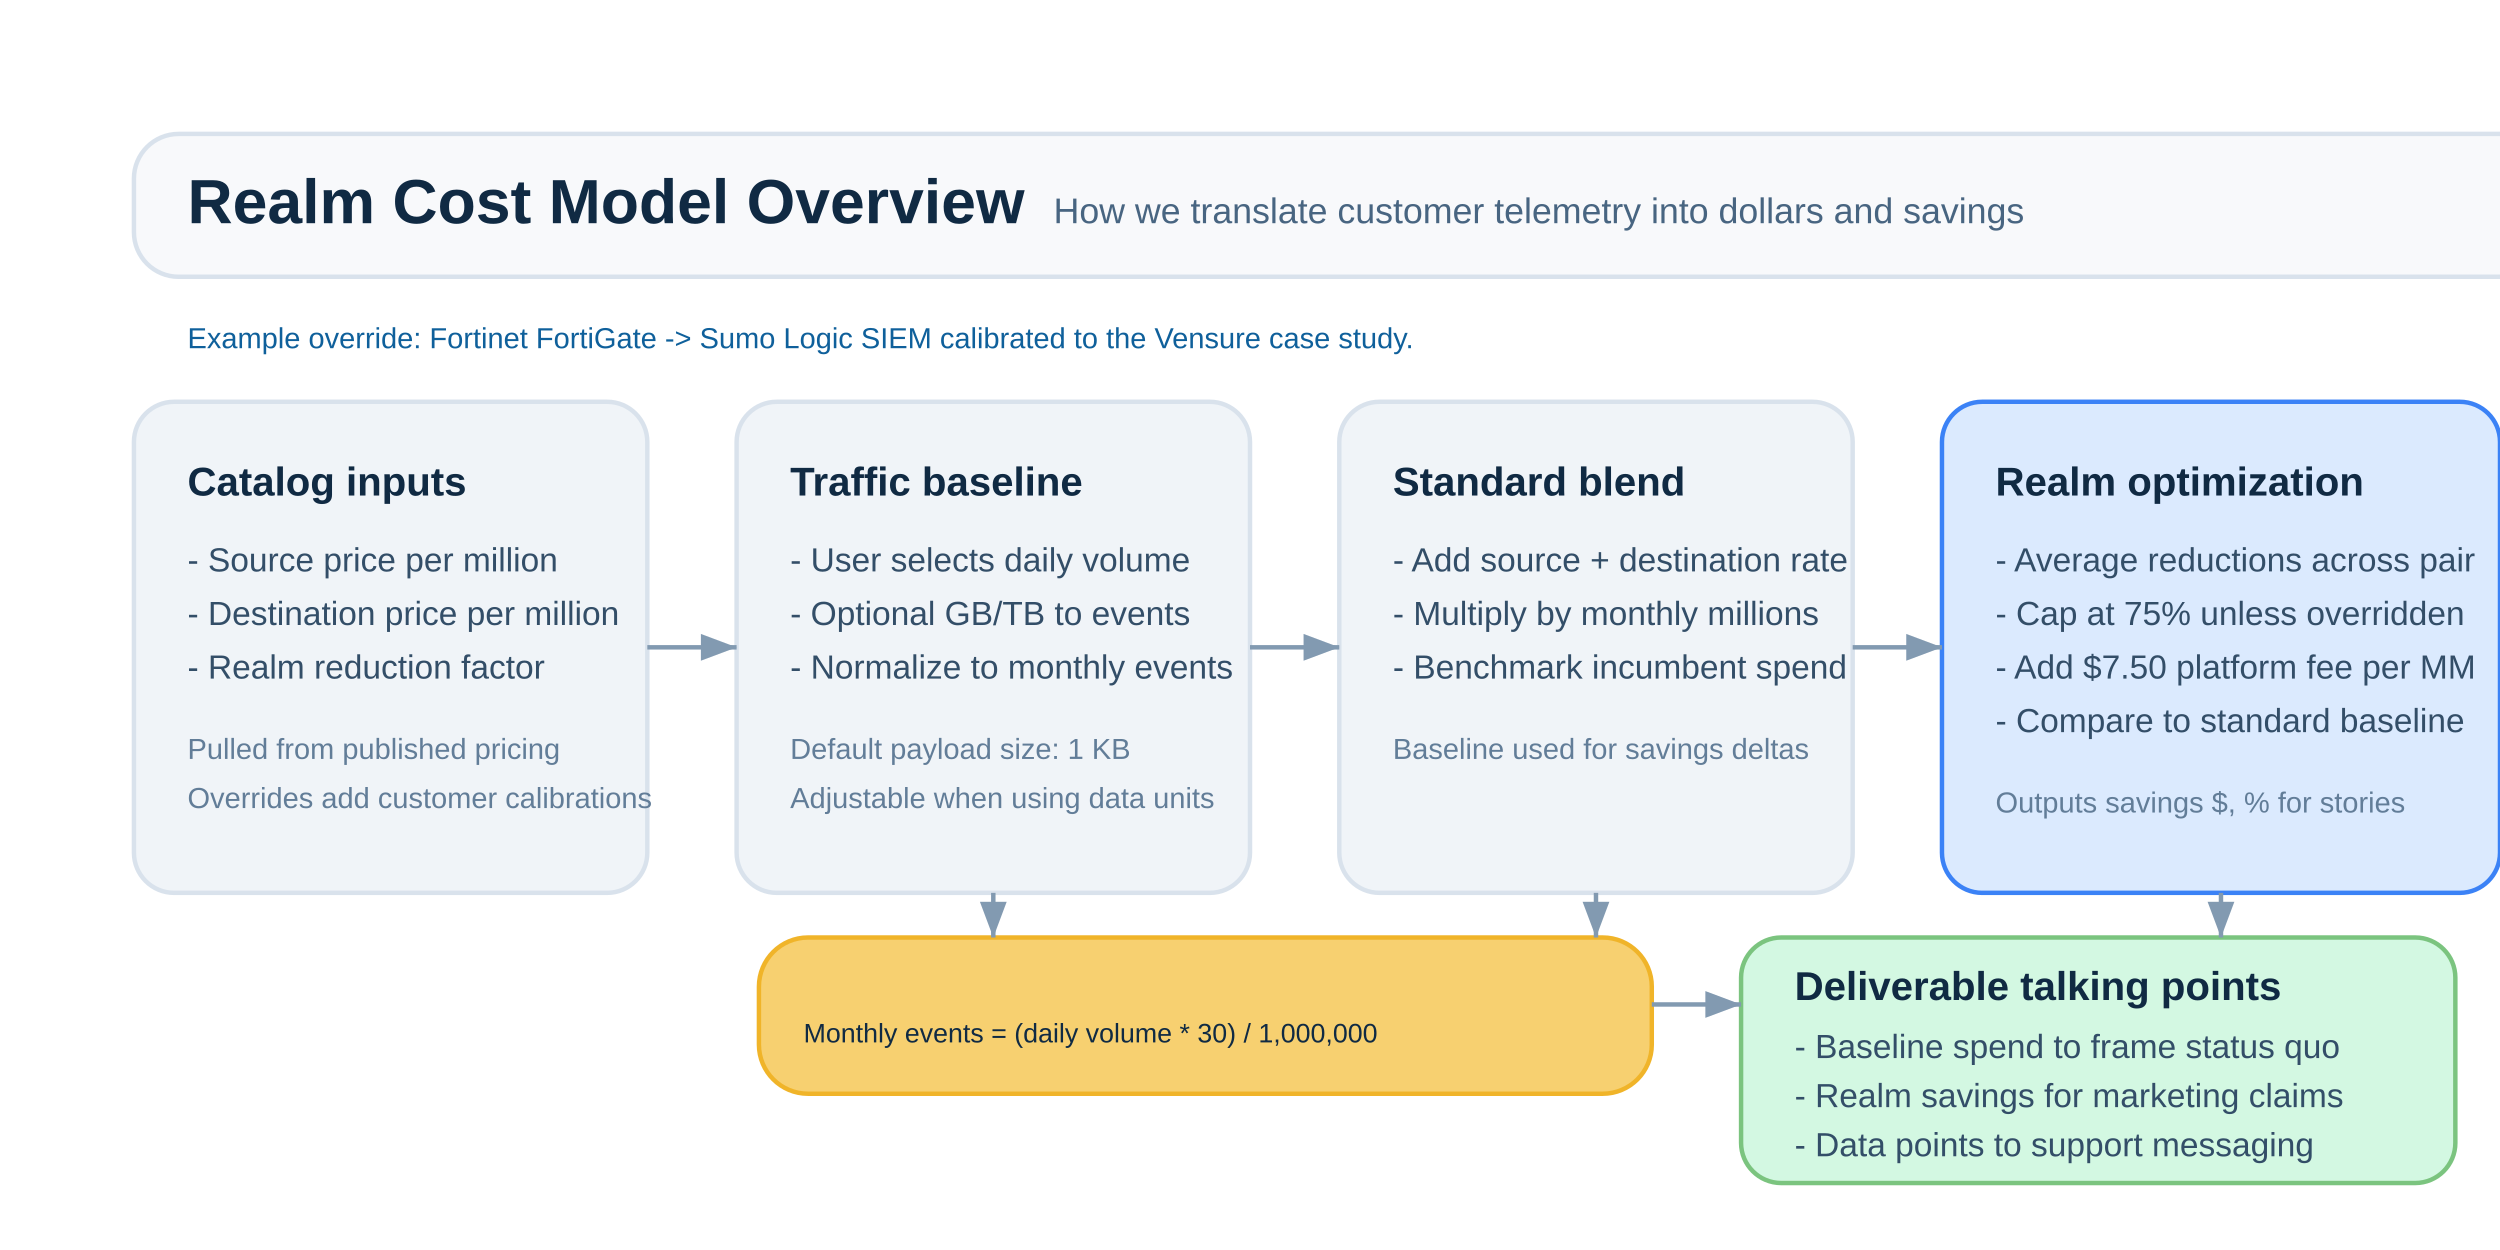
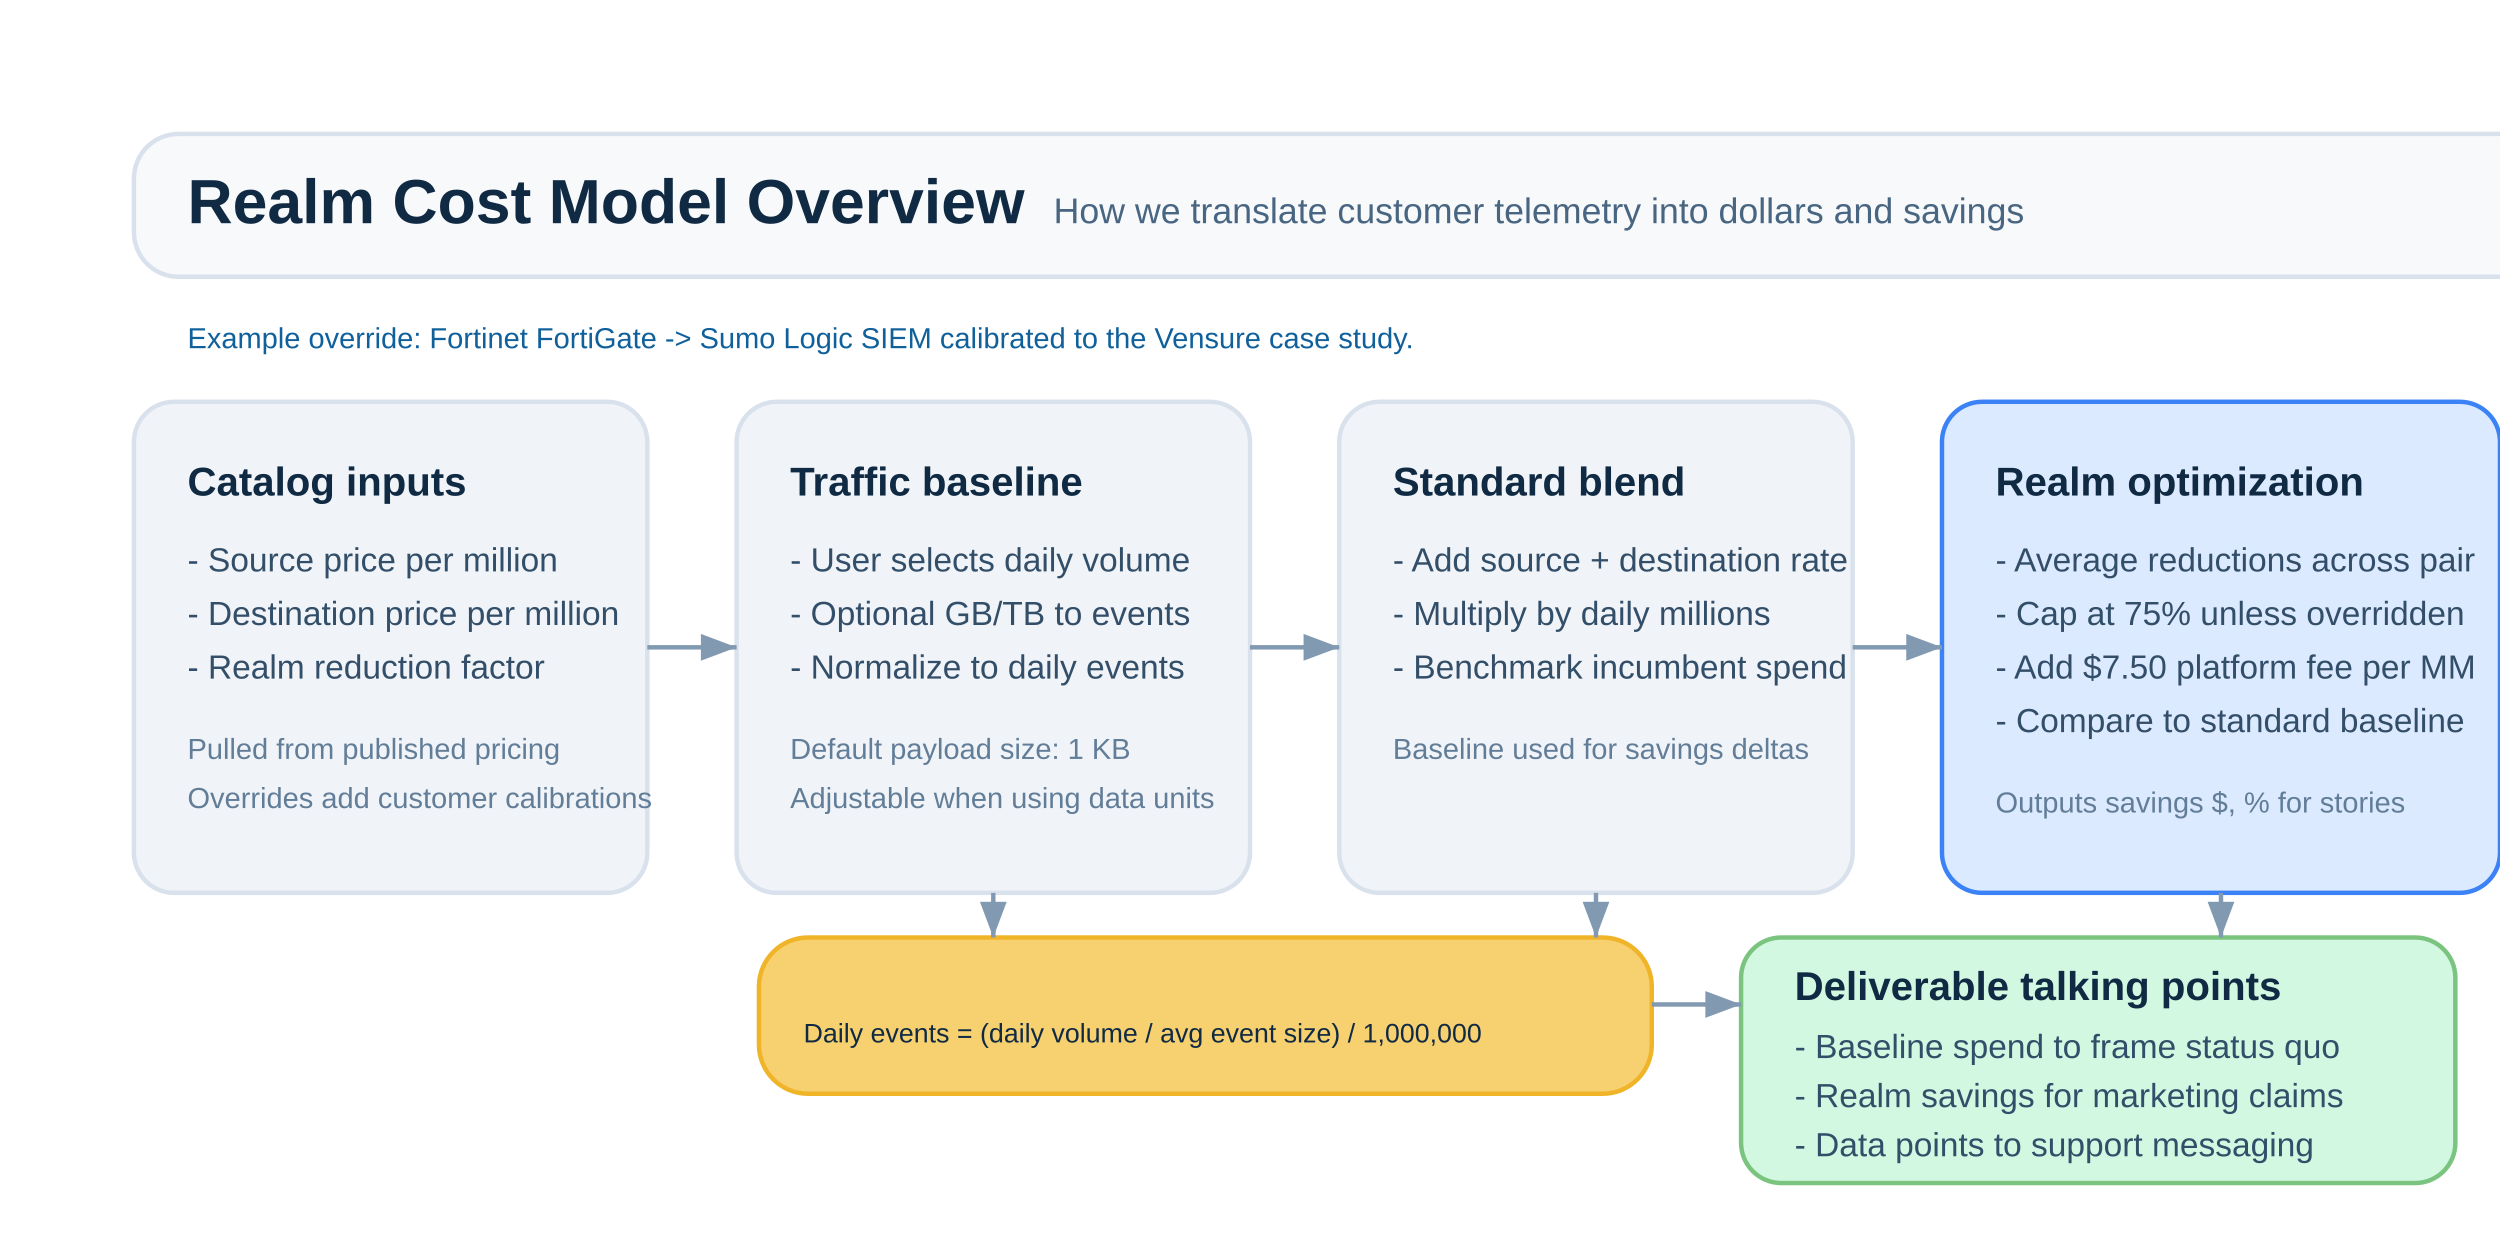
<svg xmlns="http://www.w3.org/2000/svg" width="1120" height="560" viewBox="0 0 1120 560">
  <defs>
    <style>
      text {
        font-family: "Segoe UI", Arial, sans-serif;
        fill: #102a43;
      }

      .title {
        font-size: 28px;
        font-weight: 600;
      }

      .subtitle {
        font-size: 16px;
        fill: #486581;
      }

      .phase {
        fill: #f0f4f8;
        stroke: #d9e2ec;
        stroke-width: 2;
        rx: 18;
      }

      .phase.realm {
        fill: #dbeafe;
        stroke: #3b82f6;
      }

      .phase.output {
        fill: #d3f8e2;
        stroke: #7bc47f;
      }

      .phase-title {
        font-size: 18px;
        font-weight: 600;
      }

      .phase-body {
        font-size: 15px;
        fill: #334e68;
      }

      .pill {
        fill: #f7d070;
        stroke: #f0b429;
        stroke-width: 2;
        rx: 22;
      }

      .pill text {
        font-size: 15px;
        font-weight: 600;
        fill: #7c4a03;
      }

      .note {
        font-size: 13px;
        fill: #627d98;
      }

      .annotation {
        font-size: 13px;
        fill: #0f609b;
      }

      .connector {
        stroke: #829ab1;
        stroke-width: 2;
        fill: none;
        marker-end: url(#arrow);
      }
    </style>
    <marker id="arrow" markerWidth="10" markerHeight="10" refX="8" refY="3" orient="auto" markerUnits="strokeWidth">
      <path d="M0,0 L8,3 L0,6 z" fill="#829ab1" />
    </marker>
  </defs>
  <g transform="translate(60 60)">
    <rect x="0" y="0" width="1080" height="64" fill="#f8f9fb" stroke="#d9e2ec" stroke-width="2" rx="20" />
    <text x="24" y="40" class="title">Realm Cost Model Overview</text>
    <text x="412" y="40" class="subtitle">How we translate customer telemetry into dollars and savings</text>
    <text class="annotation" x="24" y="96">Example override: Fortinet FortiGate -&gt; Sumo Logic SIEM calibrated to the Vensure case study.</text>
    <rect class="phase" x="0" y="120" width="230" height="220" />
    <text class="phase-title" x="24" y="162">Catalog inputs</text>
    <text class="phase-body" x="24" y="196">- Source price per million</text>
    <text class="phase-body" x="24" y="220">- Destination price per million</text>
    <text class="phase-body" x="24" y="244">- Realm reduction factor</text>
    <text class="note" x="24" y="280">Pulled from published pricing</text>
    <text class="note" x="24" y="302">Overrides add customer calibrations</text>
    <rect class="phase" x="270" y="120" width="230" height="220" />
    <text class="phase-title" x="294" y="162">Traffic baseline</text>
    <text class="phase-body" x="294" y="196">- User selects daily volume</text>
    <text class="phase-body" x="294" y="220">- Optional GB/TB to events</text>
-     <text class="phase-body" x="294" y="244">- Normalize to monthly events</text>
+     <text class="phase-body" x="294" y="244">- Normalize to daily events</text>
    <text class="note" x="294" y="280">Default payload size: 1 KB</text>
    <text class="note" x="294" y="302">Adjustable when using data units</text>
    <rect class="phase" x="540" y="120" width="230" height="220" />
    <text class="phase-title" x="564" y="162">Standard blend</text>
    <text class="phase-body" x="564" y="196">- Add source + destination rate</text>
-     <text class="phase-body" x="564" y="220">- Multiply by monthly millions</text>
+     <text class="phase-body" x="564" y="220">- Multiply by daily millions</text>
    <text class="phase-body" x="564" y="244">- Benchmark incumbent spend</text>
    <text class="note" x="564" y="280">Baseline used for savings deltas</text>
    <rect class="phase realm" x="810" y="120" width="250" height="220" />
    <text class="phase-title" x="834" y="162">Realm optimization</text>
    <text class="phase-body" x="834" y="196">- Average reductions across pair</text>
    <text class="phase-body" x="834" y="220">- Cap at 75% unless overridden</text>
    <text class="phase-body" x="834" y="244">- Add $7.50 platform fee per MM</text>
    <text class="phase-body" x="834" y="268">- Compare to standard baseline</text>
    <text class="note" x="834" y="304">Outputs savings $, % for stories</text>
    <rect class="pill" x="280" y="360" width="400" height="70" />
-     <text x="300" y="407">Monthly events = (daily volume * 30) / 1,000,000</text>
+     <text x="300" y="407">Daily events = (daily volume / avg event size) / 1,000,000</text>
    <rect class="phase output" x="720" y="360" width="320" height="110" />
    <text class="phase-title" x="744" y="388">Deliverable talking points</text>
    <text class="phase-body" x="744" y="414">- Baseline spend to frame status quo</text>
    <text class="phase-body" x="744" y="436">- Realm savings for marketing claims</text>
    <text class="phase-body" x="744" y="458">- Data points to support messaging</text>
    <path class="connector" d="M230 230 H 270" />
    <path class="connector" d="M500 230 H 540" />
    <path class="connector" d="M770 230 H 810" />
    <path class="connector" d="M385 340 V 360" />
    <path class="connector" d="M655 340 V 360" />
    <path class="connector" d="M935 340 V 360" />
    <path class="connector" d="M680 390 H 720" />
  </g>
</svg>
